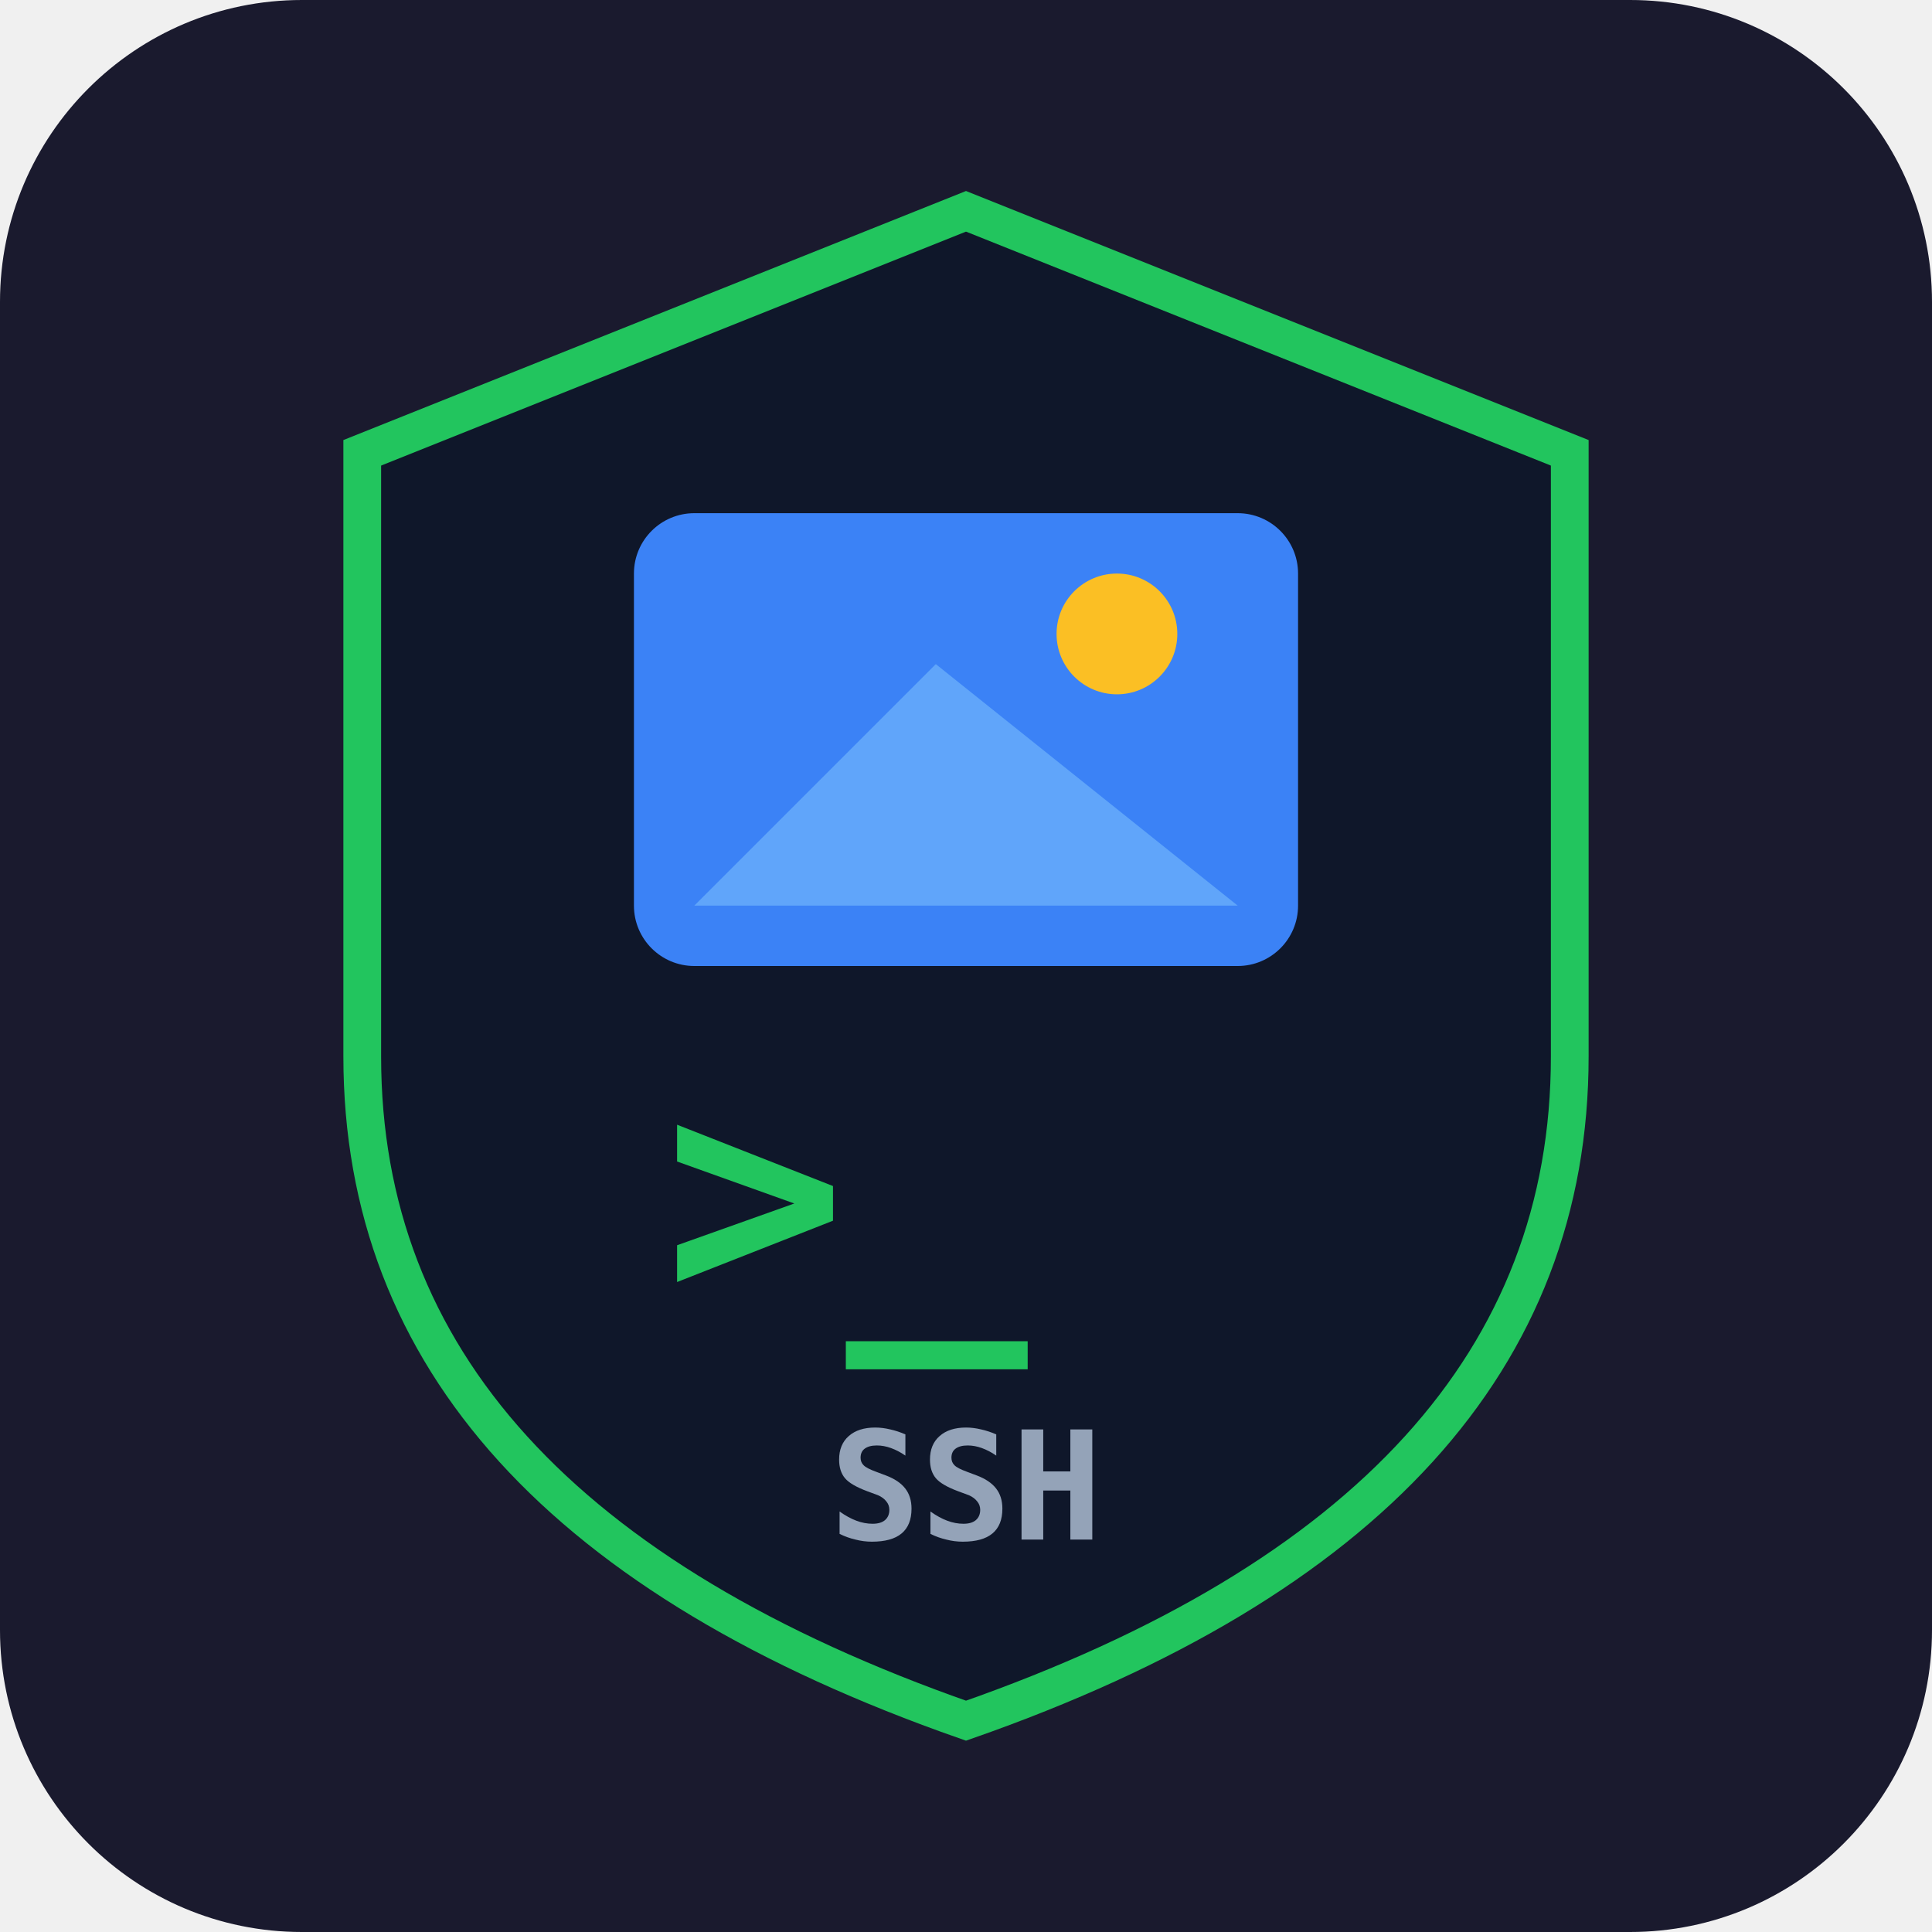
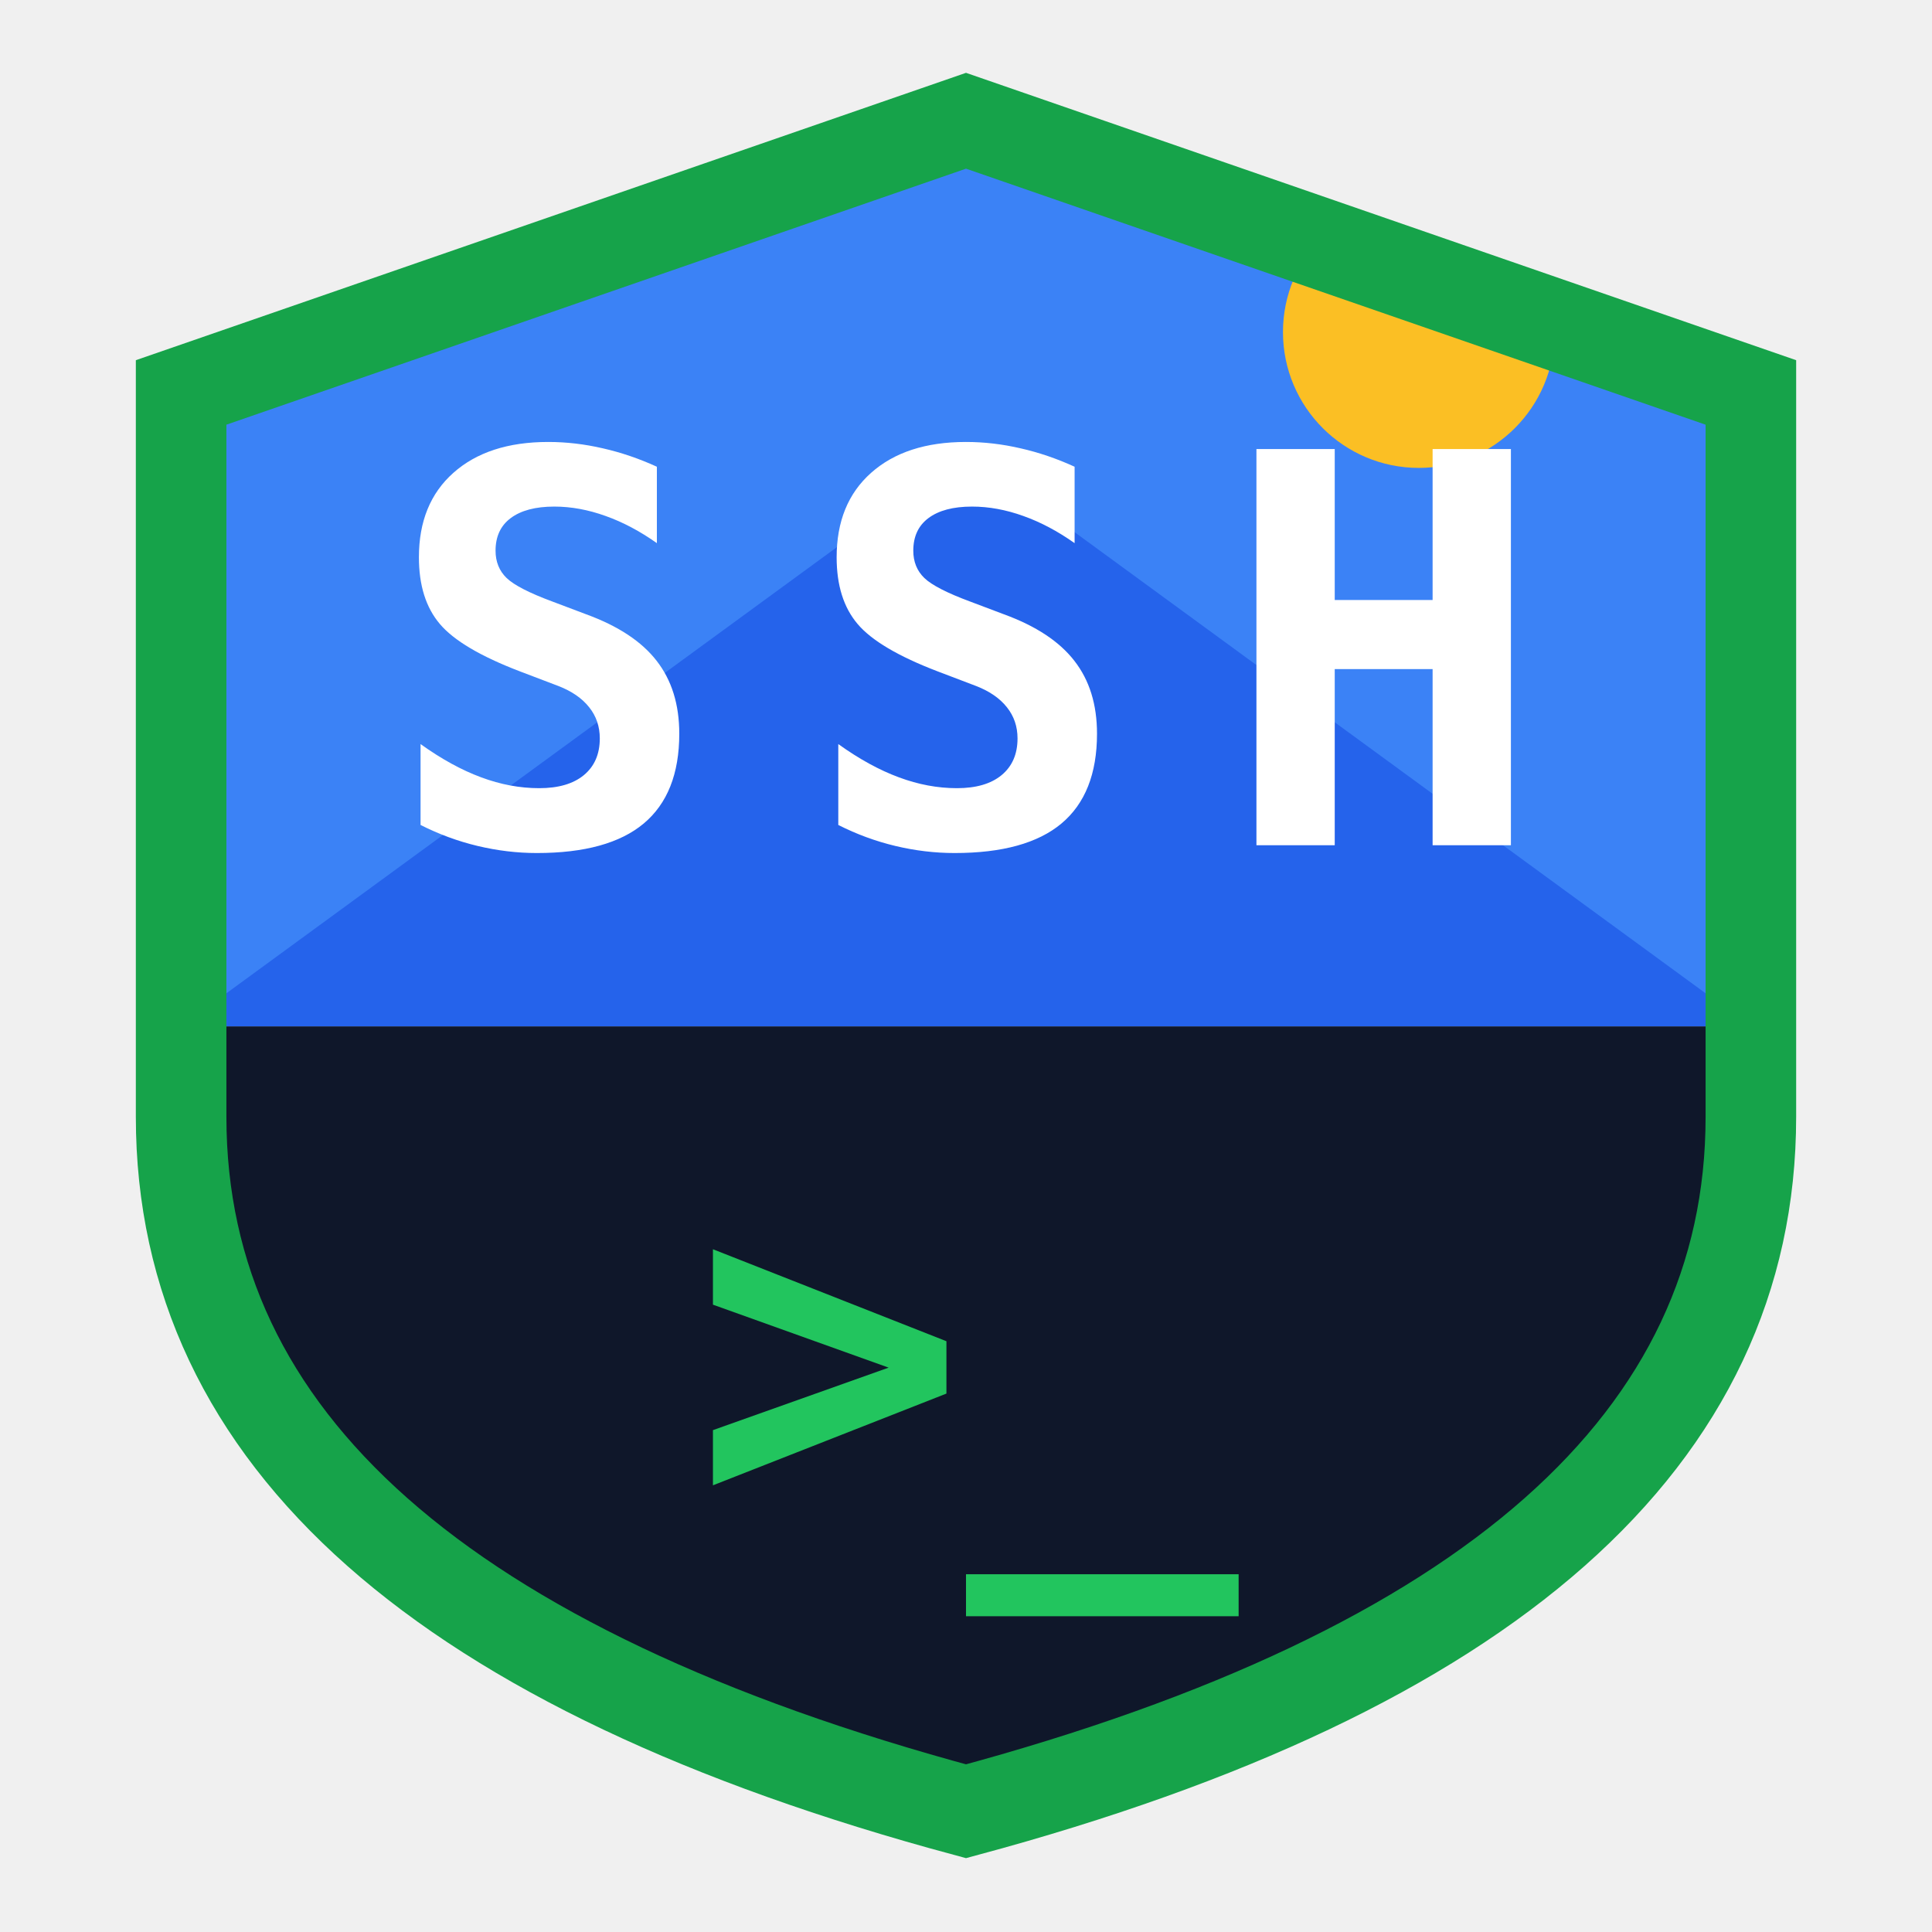
<svg xmlns="http://www.w3.org/2000/svg" width="256" height="256" viewBox="0 0 128 128">
-   <rect width="128" height="128" rx="20" fill="#1a1a2e" />
-   <path d="M64,14 L104,30 L104,70 Q104,100 64,114 Q24,100 24,70 L24,30 Z" fill="#0f172a" stroke="#22c55e" stroke-width="2.5" />
-   <rect x="42" y="34" width="44" height="30" rx="4" fill="#3b82f6" />
-   <polygon points="46,60 62,44 82,60" fill="#60a5fa" />
-   <circle cx="74" cy="42" r="4" fill="#fbbf24" />
-   <text x="44" y="86" font-family="monospace" font-size="20" font-weight="bold" fill="#22c55e">&gt;_</text>
-   <text x="64" y="102" font-family="monospace" font-size="10" font-weight="bold" fill="#94a3b8" text-anchor="middle">SSH</text>
+   <defs>
+     <clipPath id="shield">
+       <path d="M64,8 L116,26 L116,74 Q116,106 64,120 Q12,106 12,74 L12,26 Z" />
+     </clipPath>
+   </defs>
+   <g clip-path="url(#shield)">
+     <rect x="12" y="8" width="104" height="60" fill="#3b82f6" />
+     <polygon points="12,68 64,30 116,68" fill="#2563eb" />
+     <circle cx="94" cy="22" r="9" fill="#fbbf24" />
+     <text x="64" y="56" font-family="monospace" font-size="36" font-weight="bold" fill="#fff" text-anchor="middle" letter-spacing="6">SSH</text>
+     <rect x="12" y="68" width="104" height="56" fill="#0f172a" />
+     <text x="64" y="100" font-family="monospace" font-size="30" font-weight="bold" fill="#22c55e" text-anchor="middle">&gt;_</text>
+   </g>
+   <path d="M64,8 L116,26 L116,74 Q116,106 64,120 Q12,106 12,74 L12,26 Z" fill="none" stroke="#16a34a" stroke-width="6" />
</svg>
